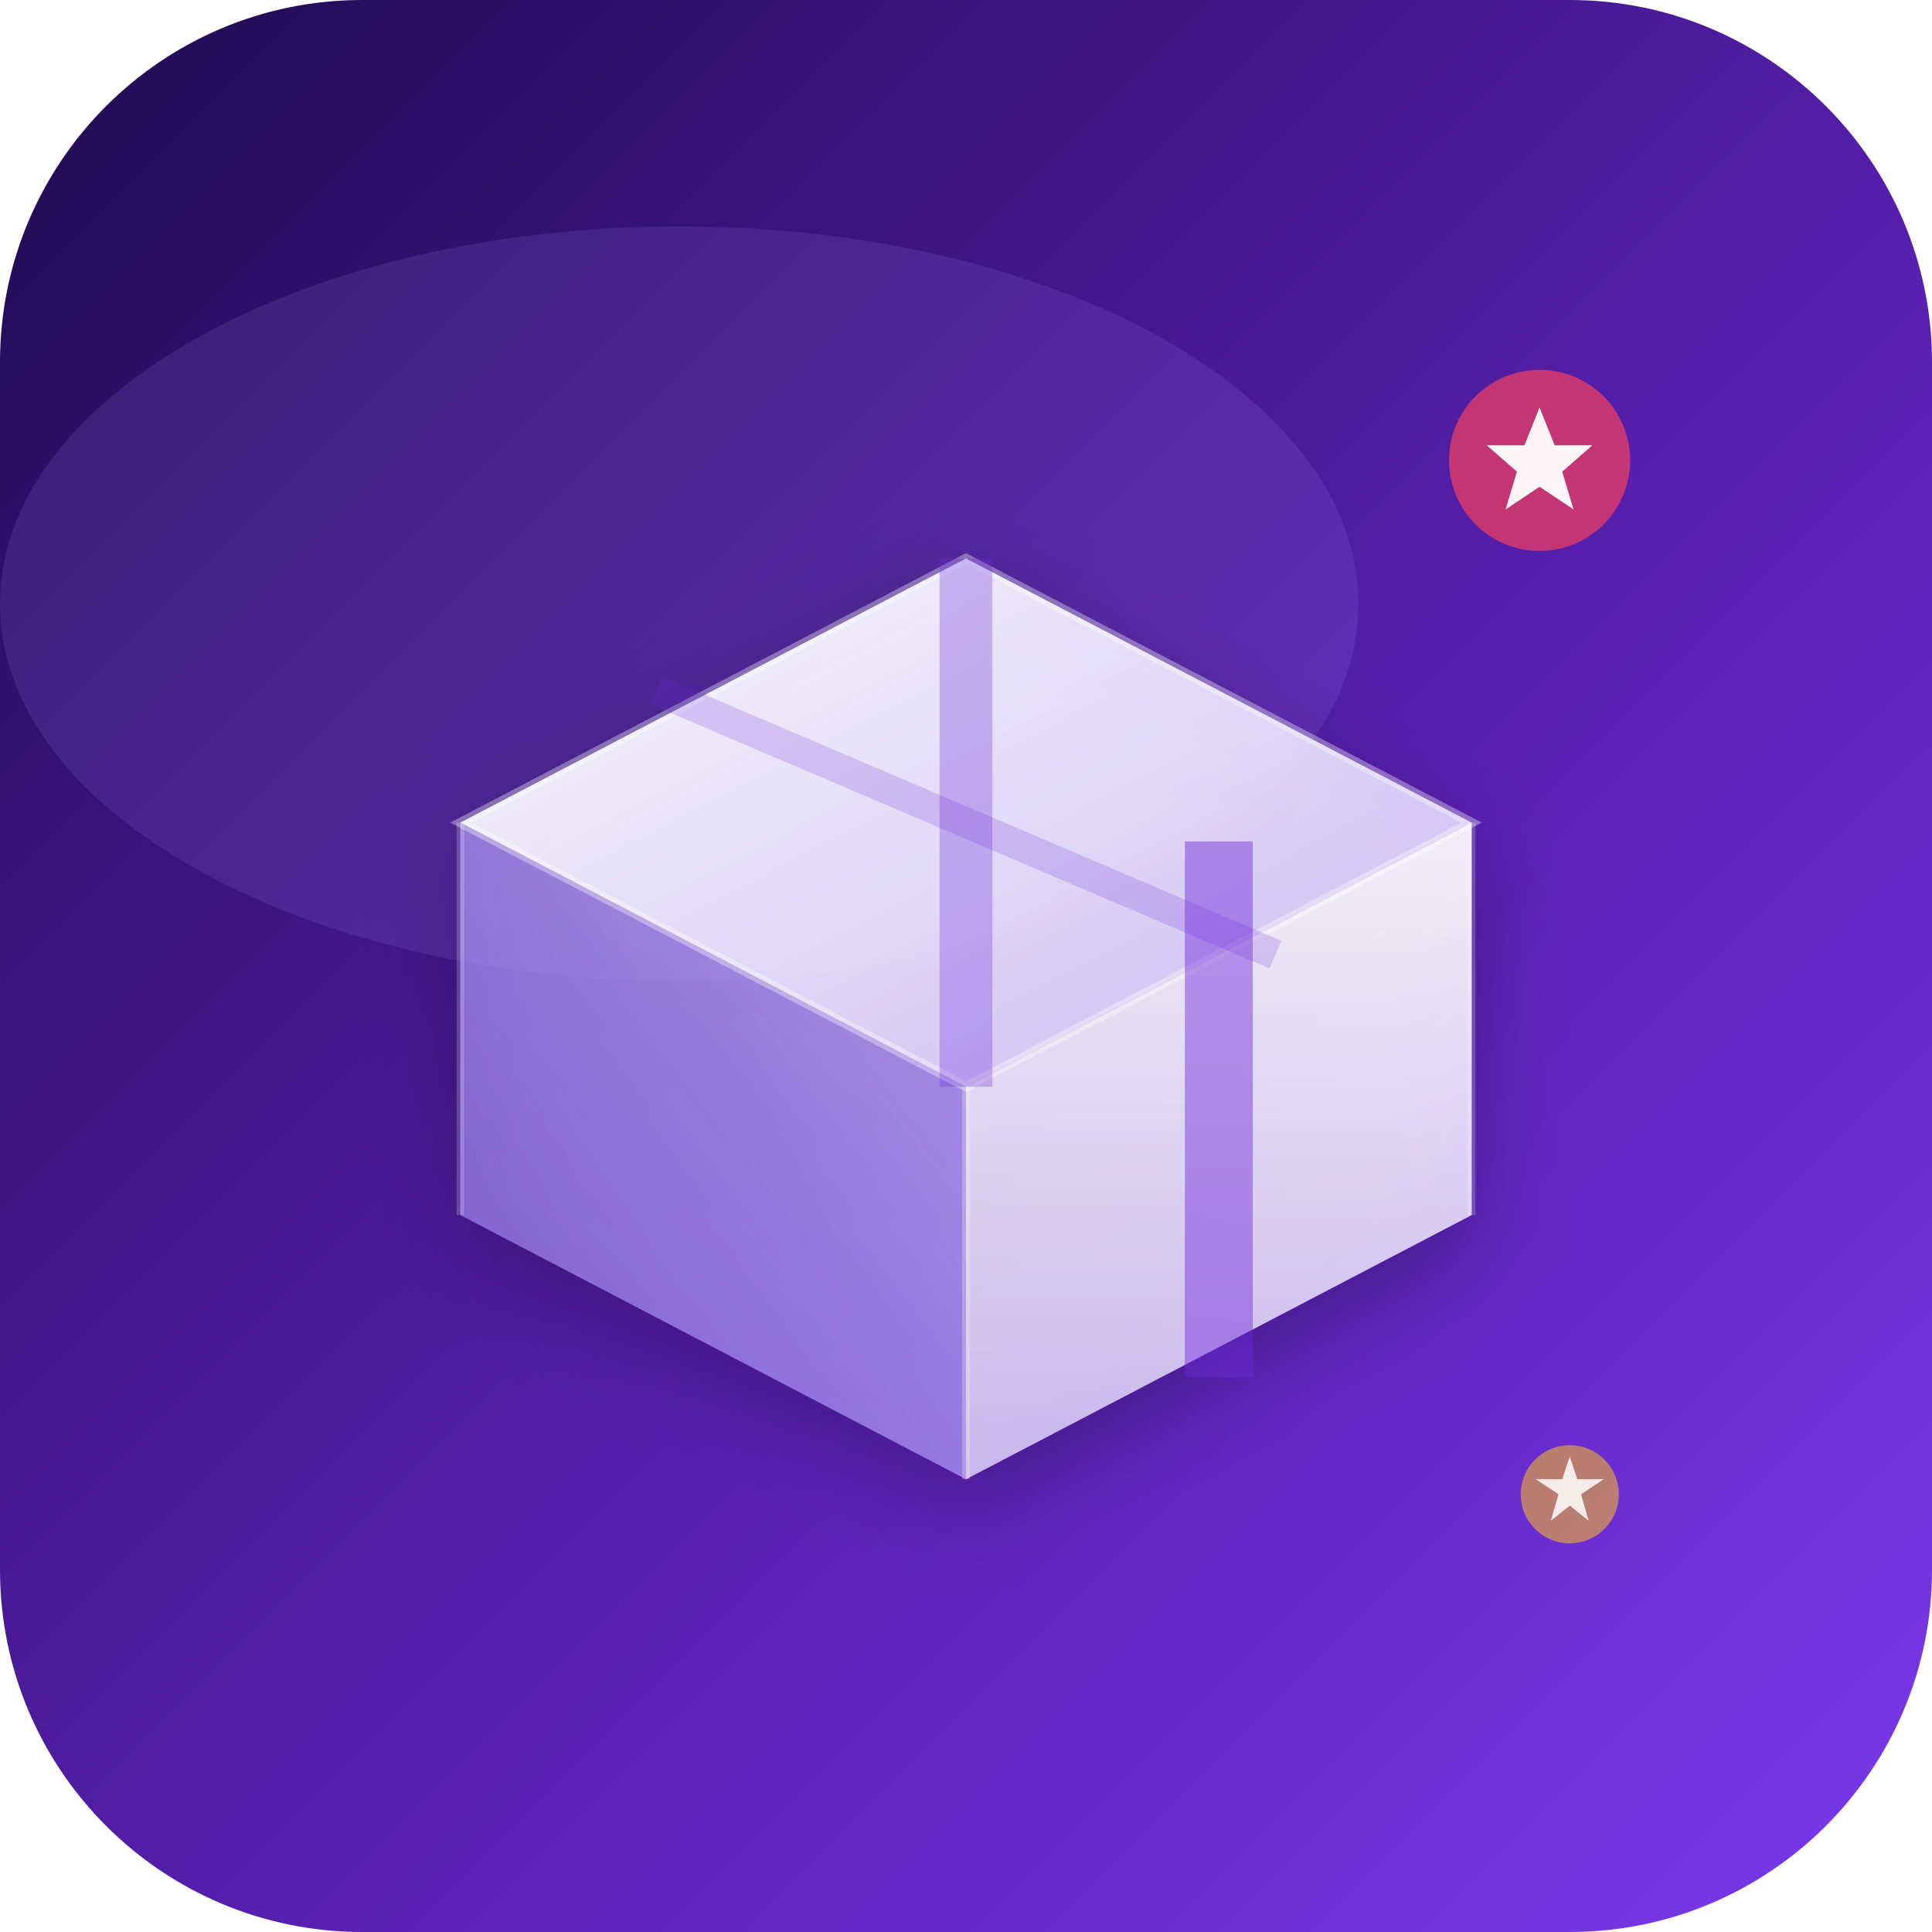
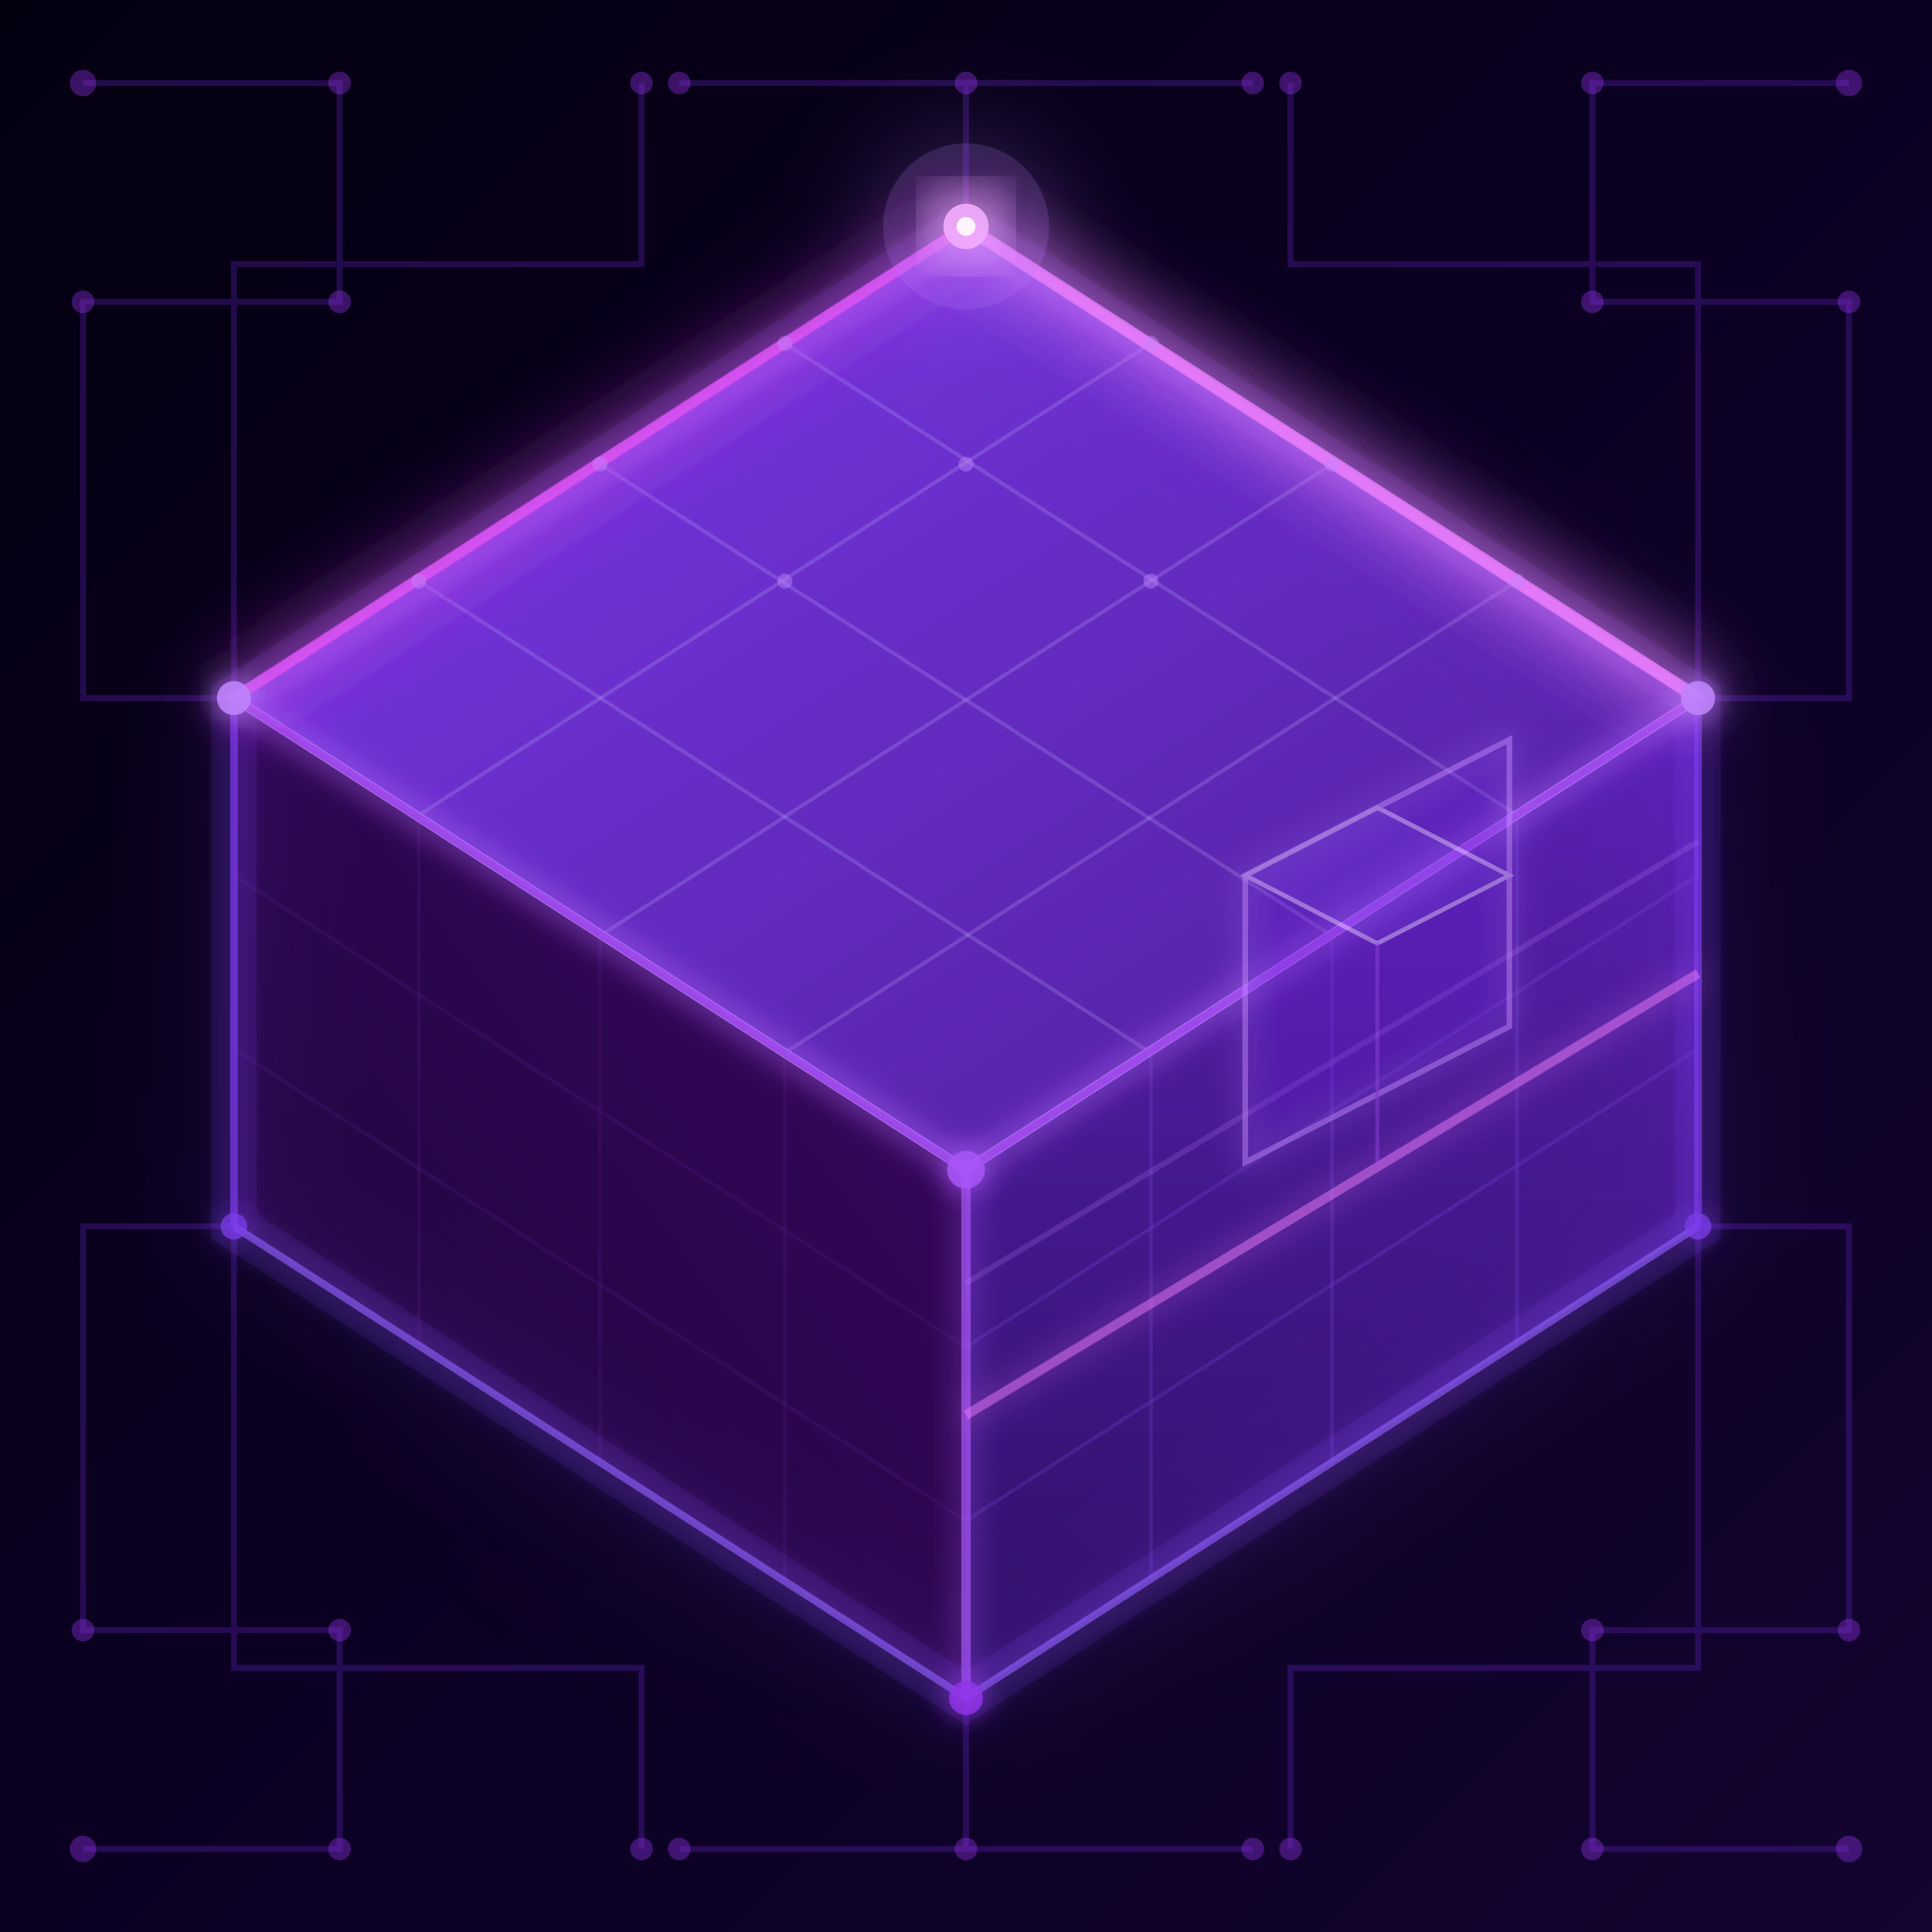
<svg xmlns="http://www.w3.org/2000/svg" viewBox="0 0 512 512">
  <defs>
    <linearGradient id="bg" x1="0%" y1="0%" x2="100%" y2="100%">
-       <stop offset="0%" stop-color="#1e0a4e" />
-       <stop offset="60%" stop-color="#5b21b6" />
-       <stop offset="100%" stop-color="#7c3aed" />
+       <stop offset="0%" stop-color="#040010" />
+       <stop offset="50%" stop-color="#0b0022" />
+       <stop offset="100%" stop-color="#130430" />
    </linearGradient>
+     <radialGradient id="bgGlow" cx="50%" cy="52%" r="42%">
+       <stop offset="0%" stop-color="rgba(109,40,217,0.40)" />
+       <stop offset="60%" stop-color="rgba(76,29,149,0.15)" />
+       <stop offset="100%" stop-color="rgba(0,0,0,0)" />
+     </radialGradient>
    <linearGradient id="topFace" x1="0%" y1="0%" x2="100%" y2="100%">
-       <stop offset="0%" stop-color="rgba(255,255,255,0.98)" />
-       <stop offset="100%" stop-color="rgba(220,210,255,0.85)" />
+       <stop offset="0%" stop-color="#7c3aed" />
+       <stop offset="100%" stop-color="#4c1d95" />
+     </linearGradient>
+     <linearGradient id="rightFace" x1="0%" y1="0%" x2="0%" y2="100%">
+       <stop offset="0%" stop-color="#5b21b6" />
+       <stop offset="100%" stop-color="#2e1065" />
    </linearGradient>
    <linearGradient id="leftFace" x1="100%" y1="0%" x2="0%" y2="100%">
-       <stop offset="0%" stop-color="rgba(196,181,253,0.75)" />
-       <stop offset="100%" stop-color="rgba(167,139,250,0.55)" />
+       <stop offset="0%" stop-color="#3b0764" />
+       <stop offset="100%" stop-color="#1a0535" />
    </linearGradient>
-     <linearGradient id="rightFace" x1="0%" y1="0%" x2="0%" y2="100%">
-       <stop offset="0%" stop-color="rgba(255,255,255,0.92)" />
-       <stop offset="100%" stop-color="rgba(233,226,255,0.75)" />
-     </linearGradient>
-     <filter id="shadow" x="-10%" y="-10%" width="120%" height="130%">
-       <feDropShadow dx="0" dy="8" stdDeviation="12" flood-color="rgba(0,0,0,0.35)" />
+     <filter id="glow" x="-40%" y="-40%" width="180%" height="180%">
+       <feGaussianBlur stdDeviation="4" result="blur" />
+       <feMerge>
+         <feMergeNode in="blur" />
+         <feMergeNode in="SourceGraphic" />
+       </feMerge>
+     </filter>
+     <filter id="glowStrong" x="-60%" y="-60%" width="220%" height="220%">
+       <feGaussianBlur stdDeviation="9" result="b1" />
+       <feGaussianBlur stdDeviation="3" result="b2" />
+       <feMerge>
+         <feMergeNode in="b1" />
+         <feMergeNode in="b1" />
+         <feMergeNode in="b2" />
+         <feMergeNode in="SourceGraphic" />
+       </feMerge>
+     </filter>
+     <filter id="glowSoft" x="-80%" y="-80%" width="260%" height="260%">
+       <feGaussianBlur stdDeviation="14" result="b" />
+       <feMerge>
+         <feMergeNode in="b" />
+         <feMergeNode in="SourceGraphic" />
+       </feMerge>
    </filter>
  </defs>
-   <rect width="512" height="512" rx="96" fill="url(#bg)" />
-   <ellipse cx="180" cy="160" rx="180" ry="100" fill="rgba(167,139,250,0.14)" />
-   <g filter="url(#shadow)">
-     <path d="M256 148 L390 218 L256 288 L122 218 Z" fill="url(#topFace)" />
-     <path d="M122 218 L256 288 L256 392 L122 322 Z" fill="url(#leftFace)" />
-     <path d="M256 288 L390 218 L390 322 L256 392 Z" fill="url(#rightFace)" />
+   <rect width="512" height="512" fill="url(#bg)" />
+   <rect width="512" height="512" fill="url(#bgGlow)" />
+   <g stroke="#6d28d9" stroke-width="1.6" fill="none" opacity="0.28">
+     <polyline points="62,185 22,185 22,80 90,80 90,22 22,22" />
+     <polyline points="62,185 62,70 170,70 170,22" />
+     <polyline points="450,185 490,185 490,80 422,80 422,22 490,22" />
+     <polyline points="450,185 450,70 342,70 342,22" />
+     <polyline points="62,325 22,325 22,432 90,432 90,490 22,490" />
+     <polyline points="62,325 62,442 170,442 170,490" />
+     <polyline points="450,325 490,325 490,432 422,432 422,490 490,490" />
+     <polyline points="450,325 450,442 342,442 342,490" />
+     <polyline points="256,60 256,22 180,22" />
+     <polyline points="256,22 332,22" />
+     <polyline points="256,450 256,490 180,490" />
+     <polyline points="256,490 332,490" />
  </g>
-   <path d="M256 148 L390 218 L256 288 L122 218 Z" fill="none" stroke="rgba(255,255,255,0.35)" stroke-width="2.5" />
-   <line x1="256" y1="288" x2="256" y2="392" stroke="rgba(255,255,255,0.25)" stroke-width="2" />
-   <line x1="122" y1="218" x2="122" y2="322" stroke="rgba(255,255,255,0.2)" stroke-width="2" />
-   <line x1="390" y1="218" x2="390" y2="322" stroke="rgba(255,255,255,0.2)" stroke-width="2" />
-   <path d="M323 232 L323 356" stroke="rgba(109,40,217,0.45)" stroke-width="18" stroke-linecap="square" />
-   <path d="M256 148 L256 288" stroke="rgba(109,40,217,0.3)" stroke-width="14" />
-   <path d="M174 183 L338 253" stroke="rgba(109,40,217,0.2)" stroke-width="8" />
-   <circle cx="408" cy="122" r="24" fill="rgba(244,63,94,0.7)" />
-   <path d="M408 108 L412 118 L422 118 L414 125 L417 135 L408 129 L399 135 L402 125 L394 118 L404 118 Z" fill="rgba(255,255,255,0.95)" />
-   <circle cx="416" cy="396" r="13" fill="rgba(251,191,36,0.55)" />
-   <path d="M416 386 L418 392 L425 392 L419 396 L421 403 L416 399 L411 403 L413 396 L407 392 L414 392 Z" fill="rgba(255,255,255,0.85)" />
+   <g fill="#9333ea" opacity="0.38">
+     <circle cx="22" cy="22" r="3.5" />
+     <circle cx="22" cy="80" r="3" />
+     <circle cx="90" cy="80" r="3" />
+     <circle cx="90" cy="22" r="3" />
+     <circle cx="170" cy="22" r="3" />
+     <circle cx="490" cy="22" r="3.5" />
+     <circle cx="490" cy="80" r="3" />
+     <circle cx="422" cy="80" r="3" />
+     <circle cx="422" cy="22" r="3" />
+     <circle cx="342" cy="22" r="3" />
+     <circle cx="22" cy="490" r="3.5" />
+     <circle cx="22" cy="432" r="3" />
+     <circle cx="90" cy="432" r="3" />
+     <circle cx="90" cy="490" r="3" />
+     <circle cx="170" cy="490" r="3" />
+     <circle cx="490" cy="490" r="3.5" />
+     <circle cx="490" cy="432" r="3" />
+     <circle cx="422" cy="432" r="3" />
+     <circle cx="422" cy="490" r="3" />
+     <circle cx="342" cy="490" r="3" />
+     <circle cx="256" cy="22" r="3" />
+     <circle cx="180" cy="22" r="3" />
+     <circle cx="332" cy="22" r="3" />
+     <circle cx="256" cy="490" r="3" />
+     <circle cx="180" cy="490" r="3" />
+     <circle cx="332" cy="490" r="3" />
+   </g>
+   <path d="M62,185 L256,310 L256,450 L62,325 Z" fill="url(#leftFace)" />
+   <path d="M256,310 L450,185 L450,325 L256,450 Z" fill="url(#rightFace)" />
+   <path d="M256,60 L450,185 L256,310 L62,185 Z" fill="url(#topFace)" />
+   <g stroke="rgba(196,181,253,0.22)" stroke-width="1" fill="none">
+     <line x1="208" y1="91" x2="402" y2="216" />
+     <line x1="159" y1="123" x2="353" y2="248" />
+     <line x1="111" y1="154" x2="305" y2="279" />
+   </g>
+   <g stroke="rgba(196,181,253,0.22)" stroke-width="1" fill="none">
+     <line x1="305" y1="91" x2="111" y2="216" />
+     <line x1="353" y1="123" x2="159" y2="248" />
+     <line x1="402" y1="154" x2="208" y2="279" />
+   </g>
+   <g stroke="rgba(139,92,246,0.18)" stroke-width="1" fill="none">
+     <line x1="402" y1="216" x2="402" y2="356" />
+     <line x1="353" y1="248" x2="353" y2="388" />
+     <line x1="305" y1="279" x2="305" y2="419" />
+   </g>
+   <g stroke="rgba(139,92,246,0.18)" stroke-width="1" fill="none">
+     <line x1="450" y1="232" x2="256" y2="357" />
+     <line x1="450" y1="278" x2="256" y2="403" />
+   </g>
+   <g stroke="rgba(88,28,135,0.22)" stroke-width="1" fill="none">
+     <line x1="111" y1="216" x2="111" y2="356" />
+     <line x1="159" y1="248" x2="159" y2="388" />
+     <line x1="208" y1="279" x2="208" y2="419" />
+   </g>
+   <g stroke="rgba(88,28,135,0.22)" stroke-width="1" fill="none">
+     <line x1="62" y1="232" x2="256" y2="357" />
+     <line x1="62" y1="278" x2="256" y2="403" />
+   </g>
+   <path d="M256,60 L450,185 L450,325 L256,450 L62,325 L62,185 Z" fill="none" stroke="#7c3aed" stroke-width="12" opacity="0.18" filter="url(#glowSoft)" />
+   <path d="M256,60 L450,185 L256,310 L62,185 Z" fill="none" stroke="#c084fc" stroke-width="2.5" filter="url(#glow)" opacity="0.85" />
+   <g filter="url(#glow)" opacity="0.75">
+     <line x1="256" y1="310" x2="256" y2="450" stroke="#a855f7" stroke-width="2.5" />
+     <line x1="62" y1="185" x2="62" y2="325" stroke="#7c3aed" stroke-width="2" />
+     <line x1="450" y1="185" x2="450" y2="325" stroke="#7c3aed" stroke-width="2" />
+   </g>
+   <path d="M62,325 L256,450 L450,325" fill="none" stroke="#8b5cf6" stroke-width="2" filter="url(#glow)" opacity="0.7" />
+   <path d="M62,185 L256,310 L450,185" fill="none" stroke="#9333ea" stroke-width="2" filter="url(#glow)" opacity="0.65" />
+   <path d="M256,60 L450,185" stroke="#e879f9" stroke-width="3.5" filter="url(#glowStrong)" opacity="0.9" />
+   <path d="M256,60 L62,185" stroke="#d946ef" stroke-width="3" filter="url(#glowStrong)" opacity="0.8" />
+   <circle cx="256" cy="60" r="22" fill="#c084fc" opacity="0.25" filter="url(#glowSoft)" />
+   <circle cx="256" cy="60" r="6" fill="#f0abfc" filter="url(#glowStrong)" opacity="0.95" />
+   <circle cx="256" cy="60" r="2.5" fill="#fdf4ff" opacity="1" />
+   <g filter="url(#glow)">
+     <circle cx="62" cy="185" r="4.5" fill="#c084fc" opacity="0.88" />
+     <circle cx="450" cy="185" r="4.5" fill="#c084fc" opacity="0.88" />
+     <circle cx="256" cy="310" r="5" fill="#a855f7" opacity="0.85" />
+     <circle cx="62" cy="325" r="3.5" fill="#7c3aed" opacity="0.72" />
+     <circle cx="450" cy="325" r="3.5" fill="#7c3aed" opacity="0.72" />
+     <circle cx="256" cy="450" r="4.5" fill="#9333ea" opacity="0.82" />
+   </g>
+   <g fill="#c084fc" opacity="0.45">
+     <circle cx="208" cy="91" r="2" />
+     <circle cx="305" cy="91" r="2" />
+     <circle cx="159" cy="123" r="2" />
+     <circle cx="256" cy="123" r="2" />
+     <circle cx="353" cy="123" r="2" />
+     <circle cx="111" cy="154" r="2" />
+     <circle cx="208" cy="154" r="2" />
+     <circle cx="305" cy="154" r="2" />
+     <circle cx="402" cy="154" r="2" />
+   </g>
+   <line x1="256" y1="375" x2="450" y2="258" stroke="rgba(232,121,249,0.5)" stroke-width="2.5" filter="url(#glow)" />
+   <line x1="256" y1="340" x2="450" y2="223" stroke="rgba(192,132,252,0.2)" stroke-width="1.5" />
+   <g opacity="0.55">
+     <path d="M330,232 L400,196 L400,272 L330,308 Z" fill="rgba(109,40,217,0.3)" stroke="#c084fc" stroke-width="1.5" filter="url(#glow)" />
+     <path d="M330,232 L365,214 L400,232 L365,250 Z" fill="rgba(139,92,246,0.25)" stroke="#d8b4fe" stroke-width="1.2" />
+     <line x1="365" y1="250" x2="365" y2="308" stroke="#a855f7" stroke-width="1" opacity="0.6" />
+   </g>
</svg>
